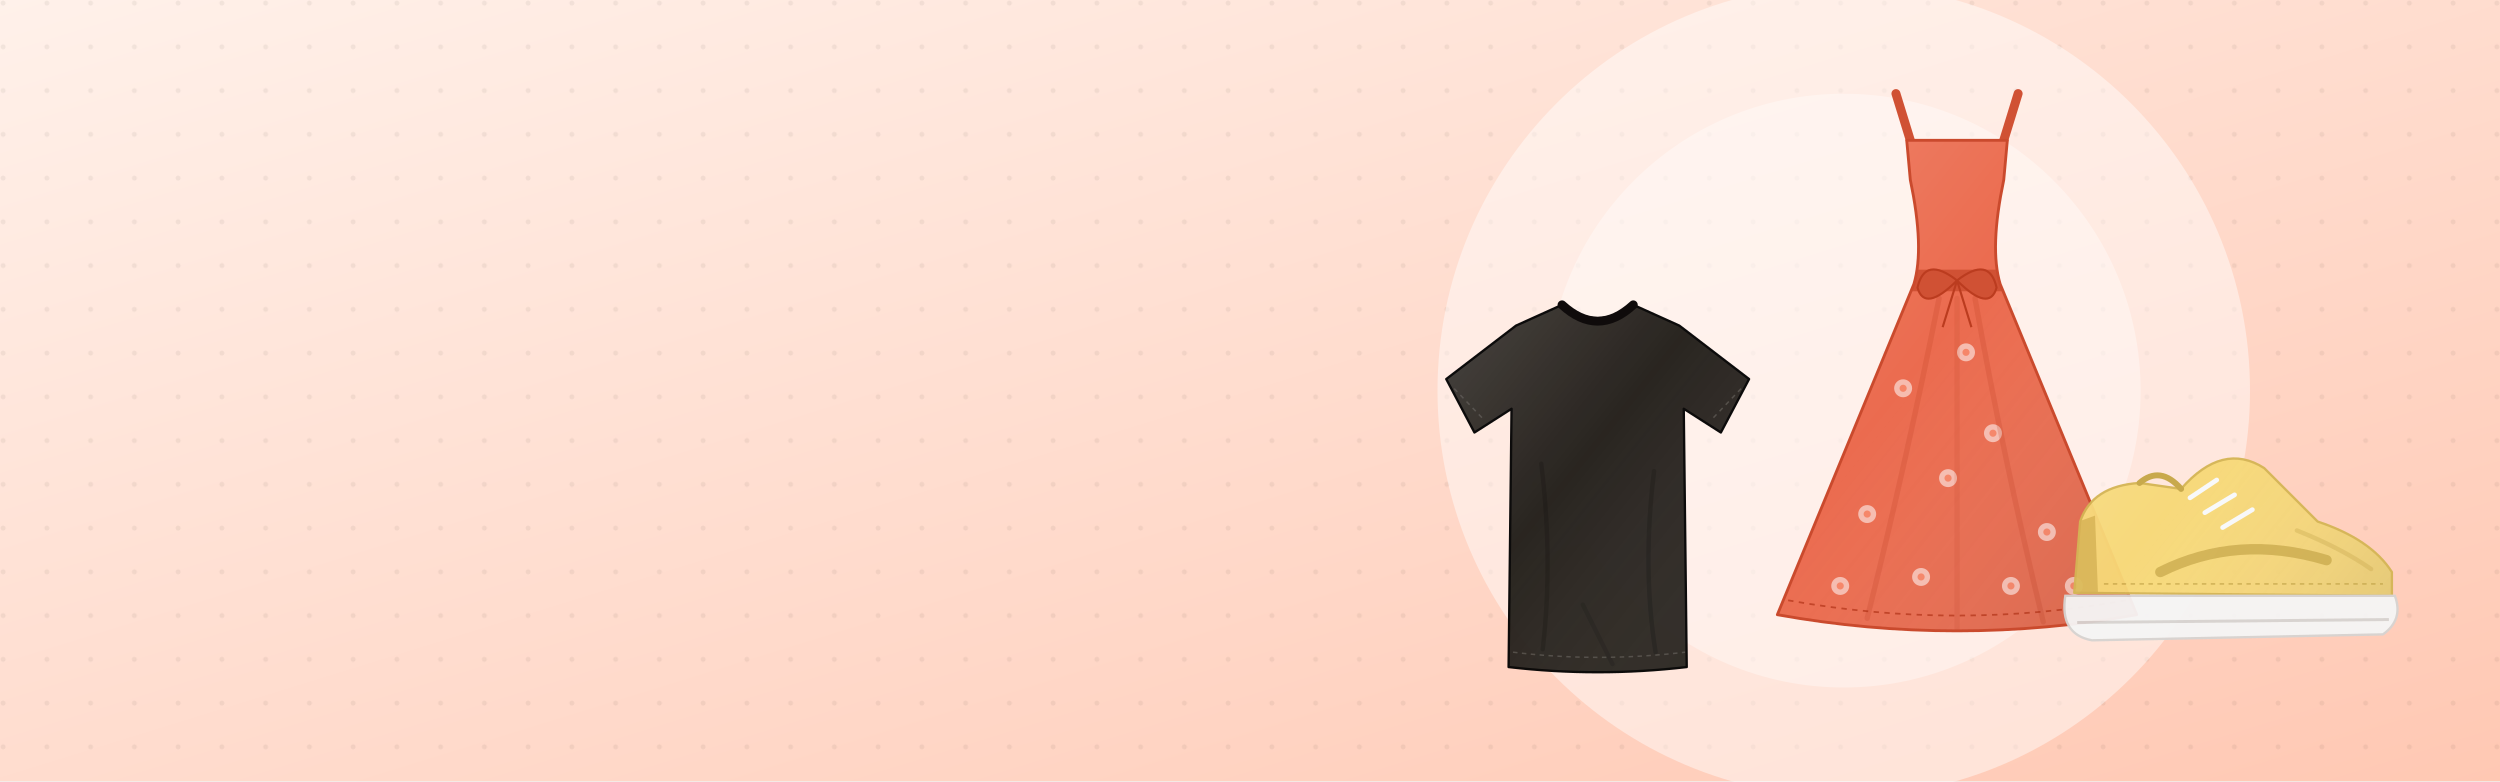
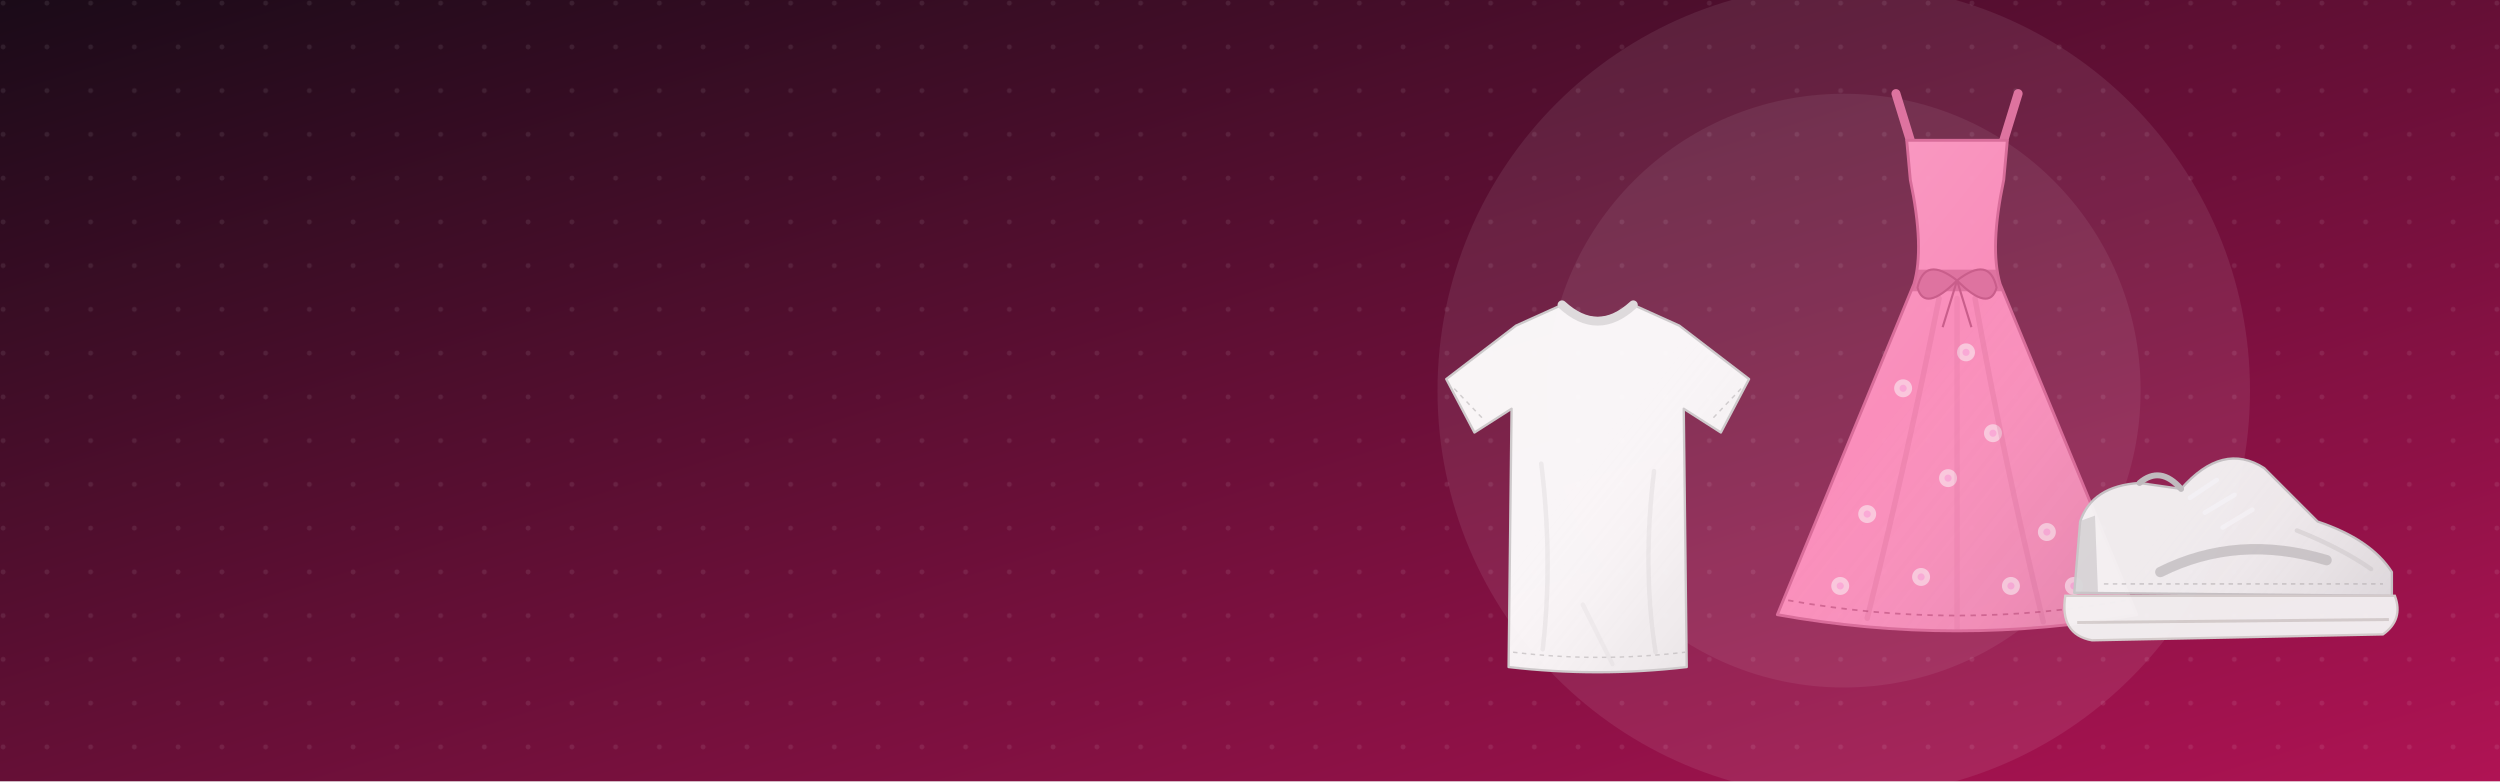
<svg xmlns="http://www.w3.org/2000/svg" viewBox="0 0 1600 500" width="1600" height="500">
  <defs>
    <radialGradient id="bg" cx="50%" cy="40%" r="75%">
-       <stop offset="0" stop-color="#fffdf9" />
-       <stop offset="1" stop-color="#f1e9de" />
+       <stop offset="0" stop-color="#ffffff" />
+       <stop offset="1" stop-color="#eeeef1" />
    </radialGradient>
    <linearGradient id="light" x1="0" x2="1" y1="0" y2="1">
      <stop offset="0" stop-color="#ffffff" stop-opacity="0.22" />
      <stop offset="0.45" stop-color="#ffffff" stop-opacity="0" />
      <stop offset="1" stop-color="#000000" stop-opacity="0.22" />
    </linearGradient>
    <linearGradient id="metal" x1="0" x2="1" y1="0" y2="1">
      <stop offset="0" stop-color="#f4f4f5" />
      <stop offset="0.5" stop-color="#a1a1aa" />
      <stop offset="1" stop-color="#e4e4e7" />
    </linearGradient>
    <radialGradient id="floor" cx="50%" cy="50%" r="50%">
      <stop offset="0" stop-color="#000" stop-opacity="0.18" />
      <stop offset="1" stop-color="#000" stop-opacity="0" />
    </radialGradient>
  </defs>
  <defs>
    <linearGradient id="g" x1="0" x2="1" y1="0" y2="1">
-       <stop offset="0" stop-color="#fff1ea" />
-       <stop offset="1" stop-color="#ffc8b3" />
+       <stop offset="0" stop-color="#1a0b18" />
+       <stop offset="1" stop-color="#b01354" />
    </linearGradient>
    <pattern id="dots" width="28" height="28" patternUnits="userSpaceOnUse">
-       <circle cx="2" cy="2" r="1.6" fill="#1f1b16" opacity="0.06" />
+       <circle cx="2" cy="2" r="1.6" fill="#ffffff" opacity="0.08" />
    </pattern>
  </defs>
  <rect width="1600" height="500" fill="url(#g)" />
  <rect width="1600" height="500" fill="url(#dots)" />
-   <circle cx="1180" cy="250" r="260" fill="#ffffff" opacity="0.45" />
-   <circle cx="1180" cy="250" r="190" fill="#ffffff" opacity="0.35" />
+   <circle cx="1180" cy="250" r="260" fill="#ffffff" opacity="0.08" />
+   <circle cx="1180" cy="250" r="190" fill="#ffffff" opacity="0.07" />
  <g transform="translate(880 140) scale(0.95)" opacity="0.95">
    <clipPath id="clip76">
      <path d="M95 72 L126 58 Q150 76 174 58 L205 72 L252 108 L233 144 L208 128 L210 302 Q150 309 90 302 L92 128 L67 144 L48 108 Z" />
    </clipPath>
-     <path d="M95 72 L126 58 Q150 76 174 58 L205 72 L252 108 L233 144 L208 128 L210 302 Q150 309 90 302 L92 128 L67 144 L48 108 Z" fill="#1f1b16" />
+     <path d="M95 72 L126 58 Q150 76 174 58 L205 72 L252 108 L233 144 L208 128 L210 302 Q150 309 90 302 L92 128 L67 144 L48 108 Z" fill="#ffffff" />
    <g clip-path="url(#clip76)">
      <rect x="0" y="0" width="300" height="375" fill="url(#light)" />
-       <path d="M112 165 Q120 230 113 290" fill="none" stroke="#000000" stroke-width="3" stroke-linecap="round" opacity="0.22" />
-       <path d="M188 170 Q180 235 189 292" fill="none" stroke="#000000" stroke-width="3" stroke-linecap="round" opacity="0.22" />
-       <path d="M140 260 Q150 280 160 300" fill="none" stroke="#000000" stroke-width="3" stroke-linecap="round" opacity="0.15" />
-       <path d="M93 292 Q150 299 209 292" fill="none" stroke="#65615c" stroke-width="1" stroke-dasharray="3 3" opacity="0.6" />
-       <path d="M72 134 L52 113" fill="none" stroke="#65615c" stroke-width="1" stroke-dasharray="3 3" opacity="0.6" />
-       <path d="M228 134 L248 113" fill="none" stroke="#65615c" stroke-width="1" stroke-dasharray="3 3" opacity="0.6" />
+       <path d="M112 165 Q120 230 113 290" fill="none" stroke="#c3c3c3" stroke-width="3" stroke-linecap="round" opacity="0.22" />
+       <path d="M188 170 Q180 235 189 292" fill="none" stroke="#c3c3c3" stroke-width="3" stroke-linecap="round" opacity="0.22" />
+       <path d="M140 260 Q150 280 160 300" fill="none" stroke="#c3c3c3" stroke-width="3" stroke-linecap="round" opacity="0.15" />
+       <path d="M93 292 Q150 299 209 292" fill="none" stroke="#b9b9b9" stroke-width="1" stroke-dasharray="3 3" opacity="0.6" />
+       <path d="M72 134 L52 113" fill="none" stroke="#b9b9b9" stroke-width="1" stroke-dasharray="3 3" opacity="0.6" />
+       <path d="M228 134 L248 113" fill="none" stroke="#b9b9b9" stroke-width="1" stroke-dasharray="3 3" opacity="0.6" />
    </g>
-     <path d="M95 72 L126 58 Q150 76 174 58 L205 72 L252 108 L233 144 L208 128 L210 302 Q150 309 90 302 L92 128 L67 144 L48 108 Z" fill="none" stroke="#000000" stroke-width="1.6" stroke-linejoin="round" />
-     <path d="M126 58 Q150 80 174 58" fill="none" stroke="#030000" stroke-width="6" stroke-linecap="round" />
+     <path d="M95 72 L126 58 Q150 76 174 58 L205 72 L252 108 L233 144 L208 128 L210 302 Q150 309 90 302 L92 128 L67 144 L48 108 Z" fill="none" stroke="#d2d2d2" stroke-width="1.6" stroke-linejoin="round" />
+     <path d="M126 58 Q150 80 174 58" fill="none" stroke="#e3e3e3" stroke-width="6" stroke-linecap="round" />
  </g>
  <g transform="translate(1080 30) scale(1.15)" opacity="0.95">
-     <path d="M124 52 L116 26 M176 52 L184 26" stroke="#ce492b" stroke-width="5" stroke-linecap="round" />
+     <path d="M124 52 L116 26 M176 52 L184 26" stroke="#e377a4" stroke-width="5" stroke-linecap="round" />
    <clipPath id="clip77">
      <path d="M122 52 L178 52 L176 74 Q168 112 174 132 L250 316 Q150 334 50 316 L126 132 Q132 112 124 74 Z" />
    </clipPath>
-     <path d="M122 52 L178 52 L176 74 Q168 112 174 132 L250 316 Q150 334 50 316 L126 132 Q132 112 124 74 Z" fill="#ea6547" />
+     <path d="M122 52 L178 52 L176 74 Q168 112 174 132 L250 316 Q150 334 50 316 L126 132 Q132 112 124 74 Z" fill="#ff93c0" />
    <g clip-path="url(#clip77)">
      <rect x="0" y="0" width="300" height="375" fill="url(#light)" />
      <g opacity="0.55">
        <circle cx="120" cy="190" r="5" fill="#fff" />
-         <circle cx="120" cy="190" r="2" fill="#ff9779" />
+         <circle cx="120" cy="190" r="2" fill="#ffc5f2" />
      </g>
      <g opacity="0.55">
        <circle cx="170" cy="215" r="5" fill="#fff" />
-         <circle cx="170" cy="215" r="2" fill="#ff9779" />
+         <circle cx="170" cy="215" r="2" fill="#ffc5f2" />
      </g>
      <g opacity="0.55">
        <circle cx="100" cy="260" r="5" fill="#fff" />
-         <circle cx="100" cy="260" r="2" fill="#ff9779" />
+         <circle cx="100" cy="260" r="2" fill="#ffc5f2" />
      </g>
      <g opacity="0.55">
        <circle cx="145" cy="240" r="5" fill="#fff" />
-         <circle cx="145" cy="240" r="2" fill="#ff9779" />
+         <circle cx="145" cy="240" r="2" fill="#ffc5f2" />
      </g>
      <g opacity="0.55">
        <circle cx="200" cy="270" r="5" fill="#fff" />
-         <circle cx="200" cy="270" r="2" fill="#ff9779" />
+         <circle cx="200" cy="270" r="2" fill="#ffc5f2" />
      </g>
      <g opacity="0.55">
        <circle cx="130" cy="295" r="5" fill="#fff" />
-         <circle cx="130" cy="295" r="2" fill="#ff9779" />
+         <circle cx="130" cy="295" r="2" fill="#ffc5f2" />
      </g>
      <g opacity="0.55">
        <circle cx="180" cy="300" r="5" fill="#fff" />
-         <circle cx="180" cy="300" r="2" fill="#ff9779" />
+         <circle cx="180" cy="300" r="2" fill="#ffc5f2" />
      </g>
      <g opacity="0.55">
        <circle cx="155" cy="170" r="5" fill="#fff" />
-         <circle cx="155" cy="170" r="2" fill="#ff9779" />
+         <circle cx="155" cy="170" r="2" fill="#ffc5f2" />
      </g>
      <g opacity="0.55">
        <circle cx="215" cy="300" r="5" fill="#fff" />
-         <circle cx="215" cy="300" r="2" fill="#ff9779" />
+         <circle cx="215" cy="300" r="2" fill="#ffc5f2" />
      </g>
      <g opacity="0.55">
        <circle cx="85" cy="300" r="5" fill="#fff" />
-         <circle cx="85" cy="300" r="2" fill="#ff9779" />
+         <circle cx="85" cy="300" r="2" fill="#ffc5f2" />
      </g>
-       <path d="M140 140 Q122 230 100 318" fill="none" stroke="#ae290b" stroke-width="3" stroke-linecap="round" opacity="0.18" />
-       <path d="M160 140 Q176 230 198 320" fill="none" stroke="#ae290b" stroke-width="3" stroke-linecap="round" opacity="0.18" />
-       <path d="M150 140 L150 324" fill="none" stroke="#ae290b" stroke-width="3" stroke-linecap="round" opacity="0.12" />
-       <rect x="100" y="124" width="100" height="12" fill="#ce492b" />
-       <path d="M56 308 Q150 325 244 308" fill="none" stroke="#a41f01" stroke-width="1" stroke-dasharray="3 3" opacity="0.6" />
+       <path d="M140 140 Q122 230 100 318" fill="none" stroke="#c35784" stroke-width="3" stroke-linecap="round" opacity="0.18" />
+       <path d="M160 140 Q176 230 198 320" fill="none" stroke="#c35784" stroke-width="3" stroke-linecap="round" opacity="0.18" />
+       <path d="M150 140 L150 324" fill="none" stroke="#c35784" stroke-width="3" stroke-linecap="round" opacity="0.12" />
+       <rect x="100" y="124" width="100" height="12" fill="#e377a4" />
+       <path d="M56 308 Q150 325 244 308" fill="none" stroke="#b94d7a" stroke-width="1" stroke-dasharray="3 3" opacity="0.6" />
    </g>
-     <path d="M122 52 L178 52 L176 74 Q168 112 174 132 L250 316 Q150 334 50 316 L126 132 Q132 112 124 74 Z" fill="none" stroke="#c74224" stroke-width="1.6" stroke-linejoin="round" />
-     <path d="M150 130 q-18 -14 -22 4 q4 14 22 -4 q18 -14 22 4 q-4 14 -22 -4 Z M150 130 l-8 26 M150 130 l8 26" fill="#ce492b" stroke="#b83315" stroke-width="1.2" />
+     <path d="M122 52 L178 52 L176 74 Q168 112 174 132 L250 316 Q150 334 50 316 L126 132 Q132 112 124 74 Z" fill="none" stroke="#dc709d" stroke-width="1.6" stroke-linejoin="round" />
+     <path d="M150 130 q-18 -14 -22 4 q4 14 22 -4 q18 -14 22 4 q-4 14 -22 -4 Z M150 130 l-8 26 M150 130 l8 26" fill="#e377a4" stroke="#cd618e" stroke-width="1.2" />
  </g>
  <g transform="translate(1280 140) scale(0.95)" opacity="0.95">
    <clipPath id="clip78">
      <path d="M50 252 L54 204 Q62 180 94 178 L122 182 Q150 150 178 168 L214 204 Q250 216 264 238 L264 254 Z" />
    </clipPath>
-     <path d="M50 252 L54 204 Q62 180 94 178 L122 182 Q150 150 178 168 L214 204 Q250 216 264 238 L264 254 Z" fill="#f7d877" />
+     <path d="M50 252 L54 204 Q62 180 94 178 L122 182 Q150 150 178 168 L214 204 Q250 216 264 238 L264 254 Z" fill="#f4f4f5" />
    <g clip-path="url(#clip78)">
      <rect x="0" y="0" width="300" height="375" fill="url(#light)" />
-       <path d="M50 252 L50 205 L64 200 L66 252 Z" fill="#dbbc5b" />
-       <path d="M108 238 Q160 212 220 230" fill="none" stroke="#c5a645" stroke-width="7" stroke-linecap="round" opacity="0.75" />
-       <path d="M70 246 L258 246" fill="none" stroke="#b19231" stroke-width="1" stroke-dasharray="3 3" opacity="0.6" />
-       <path d="M200 210 Q230 222 250 236" fill="none" stroke="#bb9c3b" stroke-width="3" stroke-linecap="round" opacity="0.3" />
+       <path d="M50 252 L50 205 L64 200 L66 252 Z" fill="#d8d8d9" />
+       <path d="M108 238 Q160 212 220 230" fill="none" stroke="#c2c2c3" stroke-width="7" stroke-linecap="round" opacity="0.75" />
+       <path d="M70 246 L258 246" fill="none" stroke="#aeaeaf" stroke-width="1" stroke-dasharray="3 3" opacity="0.6" />
+       <path d="M200 210 Q230 222 250 236" fill="none" stroke="#b8b8b9" stroke-width="3" stroke-linecap="round" opacity="0.3" />
    </g>
-     <path d="M50 252 L54 204 Q62 180 94 178 L122 182 Q150 150 178 168 L214 204 Q250 216 264 238 L264 254 Z" fill="none" stroke="#d4b554" stroke-width="1.6" stroke-linejoin="round" />
-     <path d="M94 178 Q108 166 122 182" fill="none" stroke="#c5a645" stroke-width="4" stroke-linecap="round" />
+     <path d="M50 252 L54 204 Q62 180 94 178 L122 182 Q150 150 178 168 L214 204 Q250 216 264 238 L264 254 Z" fill="none" stroke="#c7c7c8" stroke-width="1.6" stroke-linejoin="round" />
+     <path d="M94 178 Q108 166 122 182" fill="none" stroke="#c2c2c3" stroke-width="4" stroke-linecap="round" />
    <g stroke="#f8fafc" stroke-width="3.2" stroke-linecap="round">
      <path d="M128 188 L146 176" />
      <path d="M138 198 L158 186" />
      <path d="M150 208 L170 196" />
    </g>
    <path d="M44 254 L266 254 Q272 270 258 280 L62 284 Q40 280 44 254 Z" fill="#f5f5f4" stroke="#d6d3d1" stroke-width="1.6" />
    <path d="M52 272 L262 270" stroke="#d6d3d1" stroke-width="2" />
  </g>
</svg>
